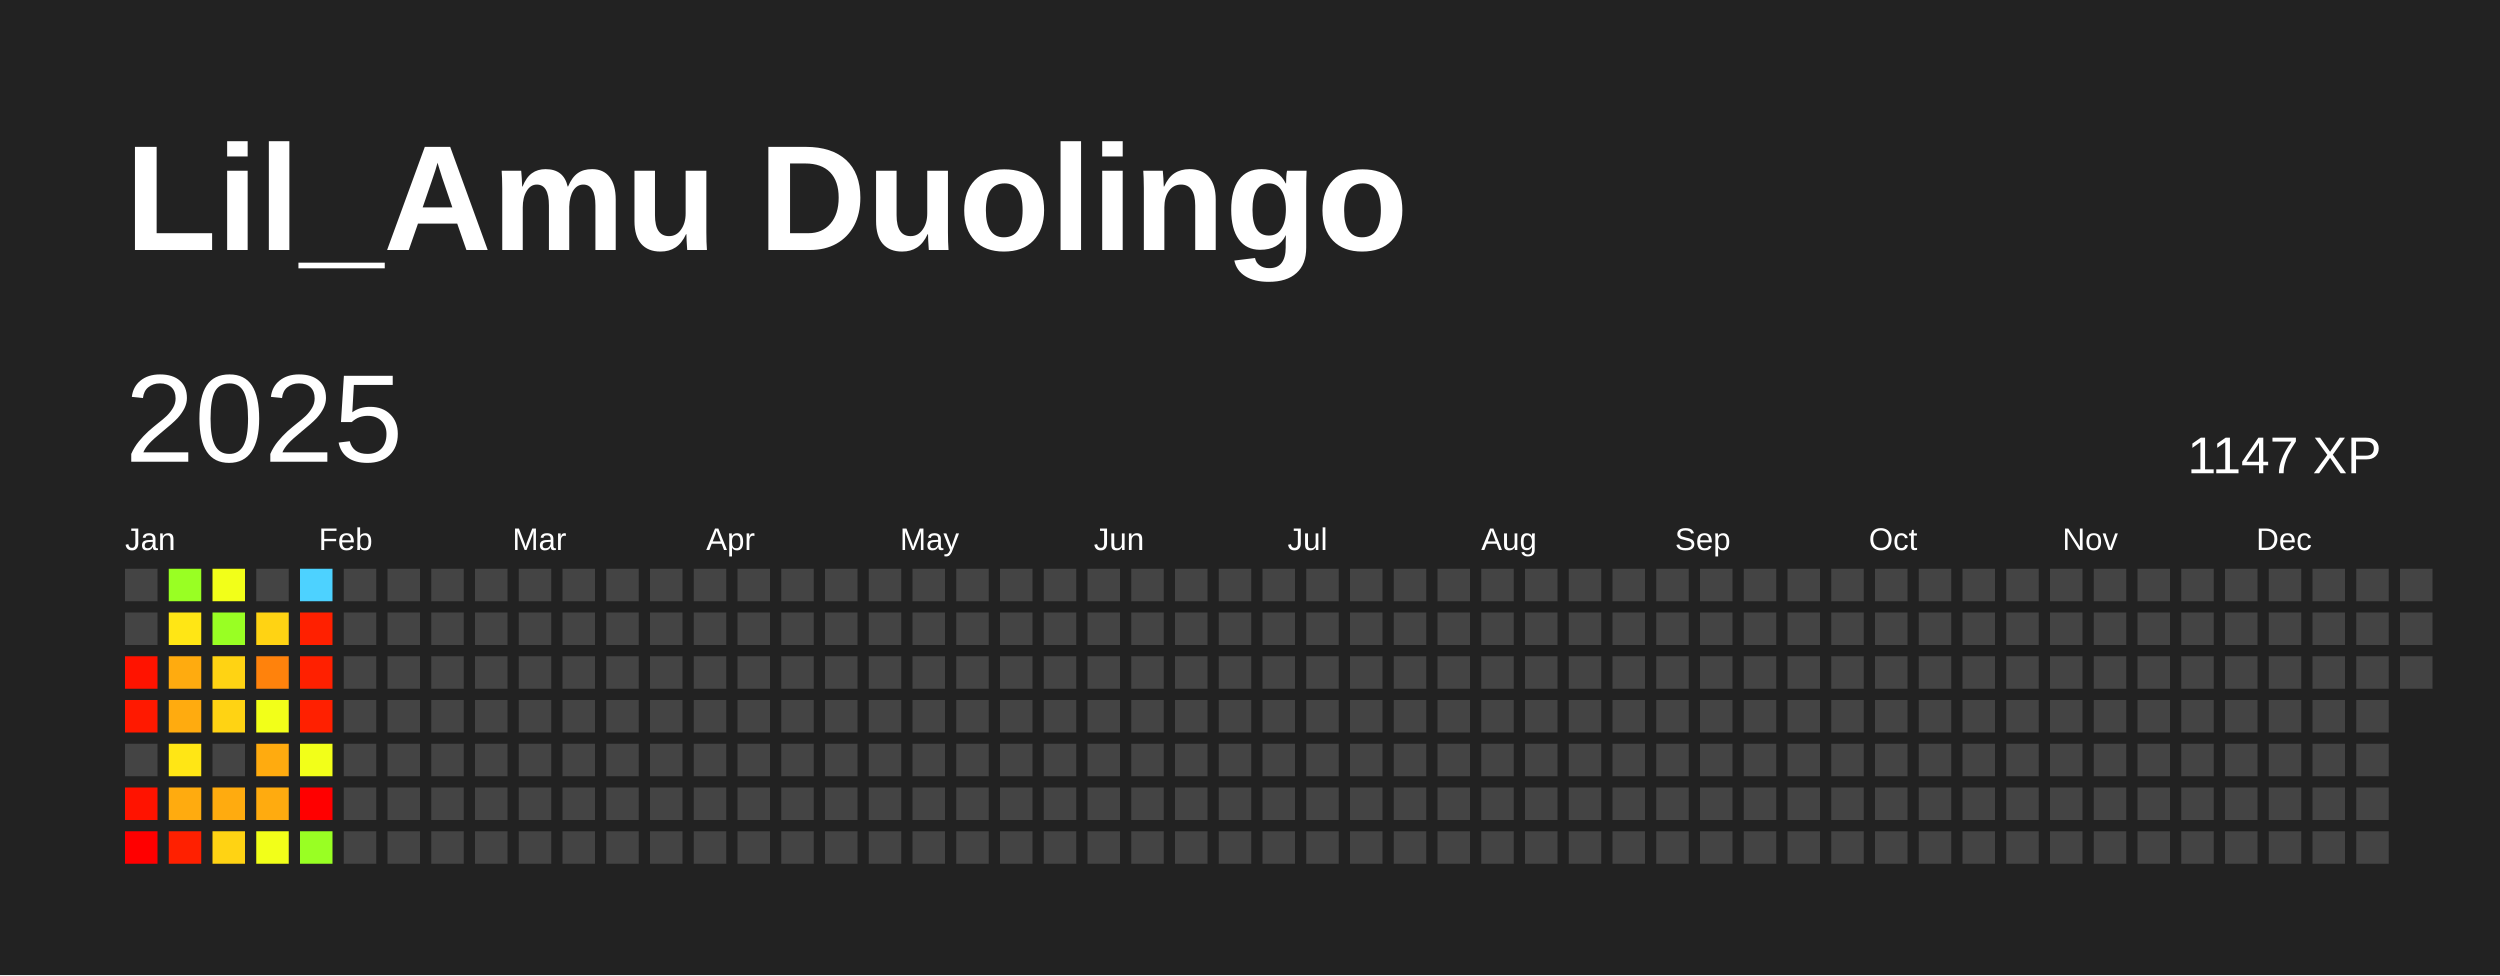
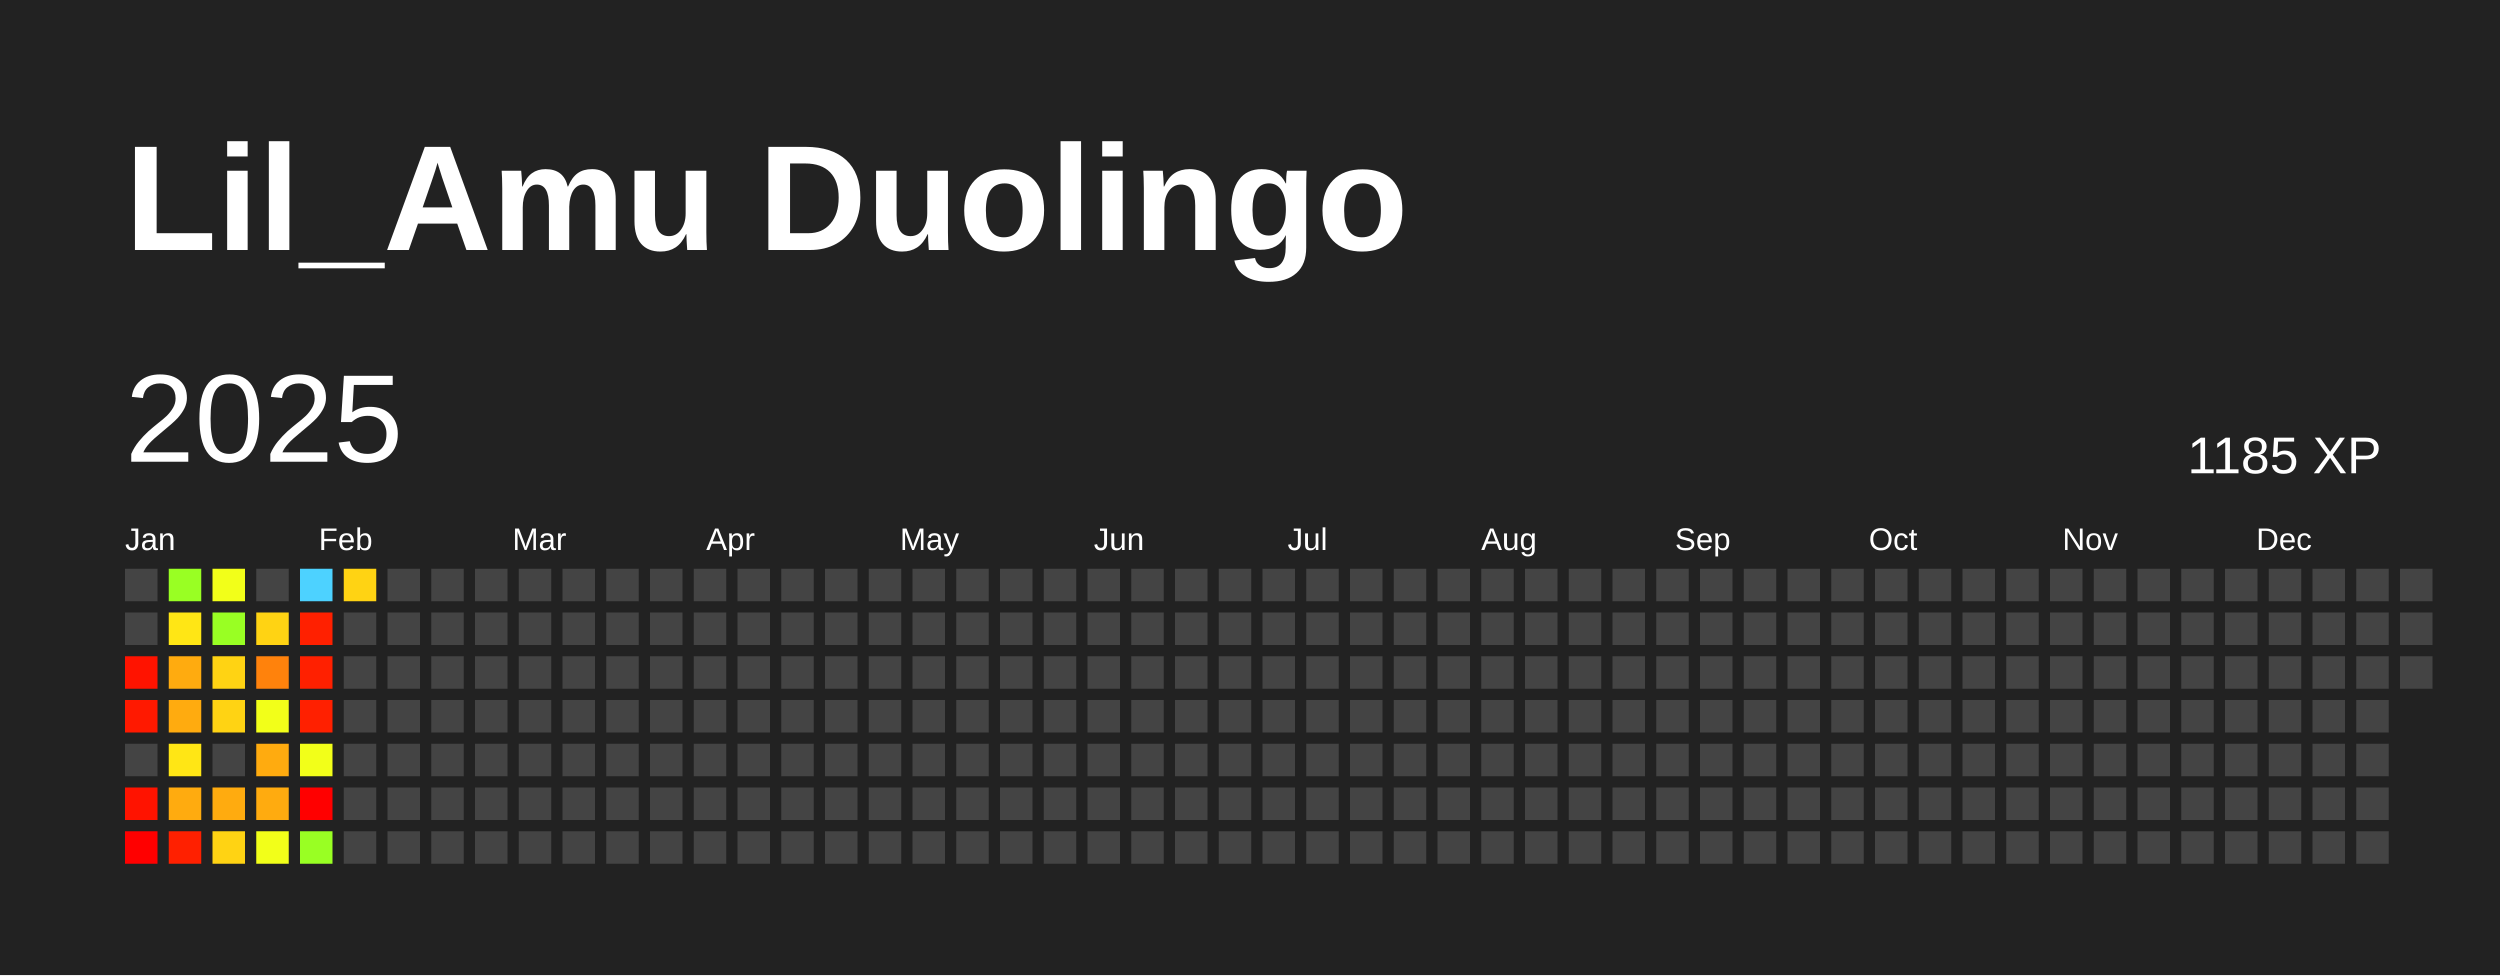
<svg xmlns="http://www.w3.org/2000/svg" baseProfile="full" height="78mm" version="1.1" viewBox="0,0,200,78" width="200mm">
  <defs />
  <rect fill="#222222" height="78" width="200" x="0" y="0" />
  <text fill="#FFFFFF" style="font-size:12px; font-family:Arial; font-weight:bold;" x="10" y="20">Lil_Amu Duolingo</text>
  <text dominant-baseline="hanging" fill="#FFFFFF" style="font-size:10.0px; font-family:Arial;" x="10" y="30">2025</text>
-   <text dominant-baseline="hanging" fill="#FFFFFF" style="font-size:4.125px; font-family:Arial;" x="175" y="35">1147 XP</text>
+   <text dominant-baseline="hanging" fill="#FFFFFF" style="font-size:4.125px; font-family:Arial;" x="175" y="35">1185 XP</text>
  <text fill="#FFFFFF" style="font-size:2.5px; font-family:Arial" x="10.0" y="44">Jan</text>
  <text fill="#FFFFFF" style="font-size:2.5px; font-family:Arial" x="25.5" y="44">Feb</text>
  <text fill="#FFFFFF" style="font-size:2.5px; font-family:Arial" x="41.0" y="44">Mar</text>
  <text fill="#FFFFFF" style="font-size:2.5px; font-family:Arial" x="56.5" y="44">Apr</text>
  <text fill="#FFFFFF" style="font-size:2.5px; font-family:Arial" x="72.0" y="44">May</text>
  <text fill="#FFFFFF" style="font-size:2.5px; font-family:Arial" x="87.5" y="44">Jun</text>
  <text fill="#FFFFFF" style="font-size:2.5px; font-family:Arial" x="103.0" y="44">Jul</text>
  <text fill="#FFFFFF" style="font-size:2.5px; font-family:Arial" x="118.5" y="44">Aug</text>
  <text fill="#FFFFFF" style="font-size:2.5px; font-family:Arial" x="134.0" y="44">Sep</text>
  <text fill="#FFFFFF" style="font-size:2.5px; font-family:Arial" x="149.5" y="44">Oct</text>
  <text fill="#FFFFFF" style="font-size:2.5px; font-family:Arial" x="165.0" y="44">Nov</text>
  <text fill="#FFFFFF" style="font-size:2.5px; font-family:Arial" x="180.5" y="44">Dec</text>
  <rect fill="#444444" height="2.6" width="2.6" x="10.0" y="45.5" />
  <rect fill="#444444" height="2.6" width="2.6" x="10.0" y="49.0" />
  <rect fill="#ff1300" height="2.6" width="2.6" x="10.0" y="52.5" />
  <rect fill="#ff1900" height="2.6" width="2.6" x="10.0" y="56.0" />
  <rect fill="#444444" height="2.6" width="2.6" x="10.0" y="59.5" />
  <rect fill="#ff1300" height="2.6" width="2.6" x="10.0" y="63.0" />
  <rect fill="red" height="2.6" width="2.6" x="10.0" y="66.5" />
  <rect fill="#99ff23" height="2.6" width="2.6" x="13.5" y="45.5" />
  <rect fill="#ffe615" height="2.6" width="2.6" x="13.5" y="49.0" />
  <rect fill="#ffab0f" height="2.6" width="2.6" x="13.5" y="52.5" />
  <rect fill="#ffab0f" height="2.6" width="2.6" x="13.5" y="56.0" />
  <rect fill="#ffe615" height="2.6" width="2.6" x="13.5" y="59.5" />
  <rect fill="#ffab0f" height="2.6" width="2.6" x="13.5" y="63.0" />
  <rect fill="#ff2000" height="2.6" width="2.6" x="13.5" y="66.5" />
  <rect fill="#f2ff19" height="2.6" width="2.6" x="17.0" y="45.5" />
  <rect fill="#99ff23" height="2.6" width="2.6" x="17.0" y="49.0" />
  <rect fill="#ffd313" height="2.6" width="2.6" x="17.0" y="52.5" />
  <rect fill="#ffd313" height="2.6" width="2.6" x="17.0" y="56.0" />
  <rect fill="#444444" height="2.6" width="2.6" x="17.0" y="59.5" />
  <rect fill="#ffab0f" height="2.6" width="2.6" x="17.0" y="63.0" />
  <rect fill="#ffd313" height="2.6" width="2.6" x="17.0" y="66.5" />
  <rect fill="#444444" height="2.6" width="2.6" x="20.5" y="45.5" />
  <rect fill="#ffd313" height="2.6" width="2.6" x="20.5" y="49.0" />
  <rect fill="#ff820c" height="2.6" width="2.6" x="20.5" y="52.5" />
  <rect fill="#f2ff19" height="2.6" width="2.6" x="20.5" y="56.0" />
  <rect fill="#ffab0f" height="2.6" width="2.6" x="20.5" y="59.5" />
  <rect fill="#ffab0f" height="2.6" width="2.6" x="20.5" y="63.0" />
  <rect fill="#f2ff19" height="2.6" width="2.6" x="20.5" y="66.5" />
  <rect fill="#4dd2ff" height="2.6" width="2.6" x="24.0" y="45.5" />
  <rect fill="#ff2000" height="2.6" width="2.6" x="24.0" y="49.0" />
  <rect fill="#ff2000" height="2.6" width="2.6" x="24.0" y="52.5" />
  <rect fill="#ff2000" height="2.6" width="2.6" x="24.0" y="56.0" />
  <rect fill="#f2ff19" height="2.6" width="2.6" x="24.0" y="59.5" />
  <rect fill="red" height="2.6" width="2.6" x="24.0" y="63.0" />
  <rect fill="#99ff23" height="2.6" width="2.6" x="24.0" y="66.5" />
-   <rect fill="#444444" height="2.6" width="2.6" x="27.5" y="45.5" />
+   <rect fill="#ffd313" height="2.6" width="2.6" x="27.5" y="45.5" />
  <rect fill="#444444" height="2.6" width="2.6" x="27.5" y="49.0" />
  <rect fill="#444444" height="2.6" width="2.6" x="27.5" y="52.5" />
  <rect fill="#444444" height="2.6" width="2.6" x="27.5" y="56.0" />
  <rect fill="#444444" height="2.6" width="2.6" x="27.5" y="59.5" />
  <rect fill="#444444" height="2.6" width="2.6" x="27.5" y="63.0" />
  <rect fill="#444444" height="2.6" width="2.6" x="27.5" y="66.5" />
  <rect fill="#444444" height="2.6" width="2.6" x="31.0" y="45.5" />
  <rect fill="#444444" height="2.6" width="2.6" x="31.0" y="49.0" />
  <rect fill="#444444" height="2.6" width="2.6" x="31.0" y="52.5" />
  <rect fill="#444444" height="2.6" width="2.6" x="31.0" y="56.0" />
  <rect fill="#444444" height="2.6" width="2.6" x="31.0" y="59.5" />
  <rect fill="#444444" height="2.6" width="2.6" x="31.0" y="63.0" />
  <rect fill="#444444" height="2.6" width="2.6" x="31.0" y="66.5" />
  <rect fill="#444444" height="2.6" width="2.6" x="34.5" y="45.5" />
  <rect fill="#444444" height="2.6" width="2.6" x="34.5" y="49.0" />
  <rect fill="#444444" height="2.6" width="2.6" x="34.5" y="52.5" />
  <rect fill="#444444" height="2.6" width="2.6" x="34.5" y="56.0" />
  <rect fill="#444444" height="2.6" width="2.6" x="34.5" y="59.5" />
  <rect fill="#444444" height="2.6" width="2.6" x="34.5" y="63.0" />
  <rect fill="#444444" height="2.6" width="2.6" x="34.5" y="66.5" />
  <rect fill="#444444" height="2.6" width="2.6" x="38.0" y="45.5" />
  <rect fill="#444444" height="2.6" width="2.6" x="38.0" y="49.0" />
  <rect fill="#444444" height="2.6" width="2.6" x="38.0" y="52.5" />
  <rect fill="#444444" height="2.6" width="2.6" x="38.0" y="56.0" />
  <rect fill="#444444" height="2.6" width="2.6" x="38.0" y="59.5" />
  <rect fill="#444444" height="2.6" width="2.6" x="38.0" y="63.0" />
  <rect fill="#444444" height="2.6" width="2.6" x="38.0" y="66.5" />
  <rect fill="#444444" height="2.6" width="2.6" x="41.5" y="45.5" />
  <rect fill="#444444" height="2.6" width="2.6" x="41.5" y="49.0" />
  <rect fill="#444444" height="2.6" width="2.6" x="41.5" y="52.5" />
  <rect fill="#444444" height="2.6" width="2.6" x="41.5" y="56.0" />
  <rect fill="#444444" height="2.6" width="2.6" x="41.5" y="59.5" />
  <rect fill="#444444" height="2.6" width="2.6" x="41.5" y="63.0" />
  <rect fill="#444444" height="2.6" width="2.6" x="41.5" y="66.5" />
  <rect fill="#444444" height="2.6" width="2.6" x="45.0" y="45.5" />
  <rect fill="#444444" height="2.6" width="2.6" x="45.0" y="49.0" />
  <rect fill="#444444" height="2.6" width="2.6" x="45.0" y="52.5" />
  <rect fill="#444444" height="2.6" width="2.6" x="45.0" y="56.0" />
  <rect fill="#444444" height="2.6" width="2.6" x="45.0" y="59.5" />
  <rect fill="#444444" height="2.6" width="2.6" x="45.0" y="63.0" />
  <rect fill="#444444" height="2.6" width="2.6" x="45.0" y="66.5" />
  <rect fill="#444444" height="2.6" width="2.6" x="48.5" y="45.5" />
  <rect fill="#444444" height="2.6" width="2.6" x="48.5" y="49.0" />
  <rect fill="#444444" height="2.6" width="2.6" x="48.5" y="52.5" />
  <rect fill="#444444" height="2.6" width="2.6" x="48.5" y="56.0" />
  <rect fill="#444444" height="2.6" width="2.6" x="48.5" y="59.5" />
  <rect fill="#444444" height="2.6" width="2.6" x="48.5" y="63.0" />
  <rect fill="#444444" height="2.6" width="2.6" x="48.5" y="66.5" />
  <rect fill="#444444" height="2.6" width="2.6" x="52.0" y="45.5" />
  <rect fill="#444444" height="2.6" width="2.6" x="52.0" y="49.0" />
  <rect fill="#444444" height="2.6" width="2.6" x="52.0" y="52.5" />
  <rect fill="#444444" height="2.6" width="2.6" x="52.0" y="56.0" />
  <rect fill="#444444" height="2.6" width="2.6" x="52.0" y="59.5" />
  <rect fill="#444444" height="2.6" width="2.6" x="52.0" y="63.0" />
  <rect fill="#444444" height="2.6" width="2.6" x="52.0" y="66.5" />
  <rect fill="#444444" height="2.6" width="2.6" x="55.5" y="45.5" />
  <rect fill="#444444" height="2.6" width="2.6" x="55.5" y="49.0" />
  <rect fill="#444444" height="2.6" width="2.6" x="55.5" y="52.5" />
  <rect fill="#444444" height="2.6" width="2.6" x="55.5" y="56.0" />
  <rect fill="#444444" height="2.6" width="2.6" x="55.5" y="59.5" />
  <rect fill="#444444" height="2.6" width="2.6" x="55.5" y="63.0" />
  <rect fill="#444444" height="2.6" width="2.6" x="55.5" y="66.5" />
  <rect fill="#444444" height="2.6" width="2.6" x="59.0" y="45.5" />
  <rect fill="#444444" height="2.6" width="2.6" x="59.0" y="49.0" />
  <rect fill="#444444" height="2.6" width="2.6" x="59.0" y="52.5" />
  <rect fill="#444444" height="2.6" width="2.6" x="59.0" y="56.0" />
  <rect fill="#444444" height="2.6" width="2.6" x="59.0" y="59.5" />
  <rect fill="#444444" height="2.6" width="2.6" x="59.0" y="63.0" />
  <rect fill="#444444" height="2.6" width="2.6" x="59.0" y="66.5" />
  <rect fill="#444444" height="2.6" width="2.6" x="62.5" y="45.5" />
  <rect fill="#444444" height="2.6" width="2.6" x="62.5" y="49.0" />
  <rect fill="#444444" height="2.6" width="2.6" x="62.5" y="52.5" />
  <rect fill="#444444" height="2.6" width="2.6" x="62.5" y="56.0" />
  <rect fill="#444444" height="2.6" width="2.6" x="62.5" y="59.5" />
  <rect fill="#444444" height="2.6" width="2.6" x="62.5" y="63.0" />
  <rect fill="#444444" height="2.6" width="2.6" x="62.5" y="66.5" />
  <rect fill="#444444" height="2.6" width="2.6" x="66.0" y="45.5" />
  <rect fill="#444444" height="2.6" width="2.6" x="66.0" y="49.0" />
  <rect fill="#444444" height="2.6" width="2.6" x="66.0" y="52.5" />
  <rect fill="#444444" height="2.6" width="2.6" x="66.0" y="56.0" />
  <rect fill="#444444" height="2.6" width="2.6" x="66.0" y="59.5" />
  <rect fill="#444444" height="2.6" width="2.6" x="66.0" y="63.0" />
  <rect fill="#444444" height="2.6" width="2.6" x="66.0" y="66.5" />
  <rect fill="#444444" height="2.6" width="2.6" x="69.5" y="45.5" />
  <rect fill="#444444" height="2.6" width="2.6" x="69.5" y="49.0" />
  <rect fill="#444444" height="2.6" width="2.6" x="69.5" y="52.5" />
  <rect fill="#444444" height="2.6" width="2.6" x="69.5" y="56.0" />
  <rect fill="#444444" height="2.6" width="2.6" x="69.5" y="59.5" />
  <rect fill="#444444" height="2.6" width="2.6" x="69.5" y="63.0" />
  <rect fill="#444444" height="2.6" width="2.6" x="69.5" y="66.5" />
  <rect fill="#444444" height="2.6" width="2.6" x="73.0" y="45.5" />
  <rect fill="#444444" height="2.6" width="2.6" x="73.0" y="49.0" />
  <rect fill="#444444" height="2.6" width="2.6" x="73.0" y="52.5" />
  <rect fill="#444444" height="2.6" width="2.6" x="73.0" y="56.0" />
  <rect fill="#444444" height="2.6" width="2.6" x="73.0" y="59.5" />
  <rect fill="#444444" height="2.6" width="2.6" x="73.0" y="63.0" />
  <rect fill="#444444" height="2.6" width="2.6" x="73.0" y="66.5" />
  <rect fill="#444444" height="2.6" width="2.6" x="76.5" y="45.5" />
  <rect fill="#444444" height="2.6" width="2.6" x="76.5" y="49.0" />
  <rect fill="#444444" height="2.6" width="2.6" x="76.5" y="52.5" />
  <rect fill="#444444" height="2.6" width="2.6" x="76.5" y="56.0" />
  <rect fill="#444444" height="2.6" width="2.6" x="76.5" y="59.5" />
  <rect fill="#444444" height="2.6" width="2.6" x="76.5" y="63.0" />
  <rect fill="#444444" height="2.6" width="2.6" x="76.5" y="66.5" />
  <rect fill="#444444" height="2.6" width="2.6" x="80.0" y="45.5" />
  <rect fill="#444444" height="2.6" width="2.6" x="80.0" y="49.0" />
  <rect fill="#444444" height="2.6" width="2.6" x="80.0" y="52.5" />
  <rect fill="#444444" height="2.6" width="2.6" x="80.0" y="56.0" />
  <rect fill="#444444" height="2.6" width="2.6" x="80.0" y="59.5" />
  <rect fill="#444444" height="2.6" width="2.6" x="80.0" y="63.0" />
  <rect fill="#444444" height="2.6" width="2.6" x="80.0" y="66.5" />
  <rect fill="#444444" height="2.6" width="2.6" x="83.5" y="45.5" />
  <rect fill="#444444" height="2.6" width="2.6" x="83.5" y="49.0" />
  <rect fill="#444444" height="2.6" width="2.6" x="83.5" y="52.5" />
  <rect fill="#444444" height="2.6" width="2.6" x="83.5" y="56.0" />
  <rect fill="#444444" height="2.6" width="2.6" x="83.5" y="59.5" />
  <rect fill="#444444" height="2.6" width="2.6" x="83.5" y="63.0" />
  <rect fill="#444444" height="2.6" width="2.6" x="83.5" y="66.5" />
  <rect fill="#444444" height="2.6" width="2.6" x="87.0" y="45.5" />
  <rect fill="#444444" height="2.6" width="2.6" x="87.0" y="49.0" />
  <rect fill="#444444" height="2.6" width="2.6" x="87.0" y="52.5" />
  <rect fill="#444444" height="2.6" width="2.6" x="87.0" y="56.0" />
  <rect fill="#444444" height="2.6" width="2.6" x="87.0" y="59.5" />
  <rect fill="#444444" height="2.6" width="2.6" x="87.0" y="63.0" />
  <rect fill="#444444" height="2.6" width="2.6" x="87.0" y="66.5" />
  <rect fill="#444444" height="2.6" width="2.6" x="90.5" y="45.5" />
  <rect fill="#444444" height="2.6" width="2.6" x="90.5" y="49.0" />
  <rect fill="#444444" height="2.6" width="2.6" x="90.5" y="52.5" />
  <rect fill="#444444" height="2.6" width="2.6" x="90.5" y="56.0" />
  <rect fill="#444444" height="2.6" width="2.6" x="90.5" y="59.5" />
  <rect fill="#444444" height="2.6" width="2.6" x="90.5" y="63.0" />
  <rect fill="#444444" height="2.6" width="2.6" x="90.5" y="66.5" />
  <rect fill="#444444" height="2.6" width="2.6" x="94.0" y="45.5" />
  <rect fill="#444444" height="2.6" width="2.6" x="94.0" y="49.0" />
  <rect fill="#444444" height="2.6" width="2.6" x="94.0" y="52.5" />
  <rect fill="#444444" height="2.6" width="2.6" x="94.0" y="56.0" />
  <rect fill="#444444" height="2.6" width="2.6" x="94.0" y="59.5" />
  <rect fill="#444444" height="2.6" width="2.6" x="94.0" y="63.0" />
  <rect fill="#444444" height="2.6" width="2.6" x="94.0" y="66.5" />
  <rect fill="#444444" height="2.6" width="2.6" x="97.5" y="45.5" />
  <rect fill="#444444" height="2.6" width="2.6" x="97.5" y="49.0" />
  <rect fill="#444444" height="2.6" width="2.6" x="97.5" y="52.5" />
  <rect fill="#444444" height="2.6" width="2.6" x="97.5" y="56.0" />
  <rect fill="#444444" height="2.6" width="2.6" x="97.5" y="59.5" />
  <rect fill="#444444" height="2.6" width="2.6" x="97.5" y="63.0" />
  <rect fill="#444444" height="2.6" width="2.6" x="97.5" y="66.5" />
  <rect fill="#444444" height="2.6" width="2.6" x="101.0" y="45.5" />
  <rect fill="#444444" height="2.6" width="2.6" x="101.0" y="49.0" />
  <rect fill="#444444" height="2.6" width="2.6" x="101.0" y="52.5" />
  <rect fill="#444444" height="2.6" width="2.6" x="101.0" y="56.0" />
  <rect fill="#444444" height="2.6" width="2.6" x="101.0" y="59.5" />
  <rect fill="#444444" height="2.6" width="2.6" x="101.0" y="63.0" />
  <rect fill="#444444" height="2.6" width="2.6" x="101.0" y="66.5" />
  <rect fill="#444444" height="2.6" width="2.6" x="104.5" y="45.5" />
  <rect fill="#444444" height="2.6" width="2.6" x="104.5" y="49.0" />
  <rect fill="#444444" height="2.6" width="2.6" x="104.5" y="52.5" />
  <rect fill="#444444" height="2.6" width="2.6" x="104.5" y="56.0" />
  <rect fill="#444444" height="2.6" width="2.6" x="104.5" y="59.5" />
  <rect fill="#444444" height="2.6" width="2.6" x="104.5" y="63.0" />
  <rect fill="#444444" height="2.6" width="2.6" x="104.5" y="66.5" />
  <rect fill="#444444" height="2.6" width="2.6" x="108.0" y="45.5" />
  <rect fill="#444444" height="2.6" width="2.6" x="108.0" y="49.0" />
  <rect fill="#444444" height="2.6" width="2.6" x="108.0" y="52.5" />
  <rect fill="#444444" height="2.6" width="2.6" x="108.0" y="56.0" />
  <rect fill="#444444" height="2.6" width="2.6" x="108.0" y="59.5" />
  <rect fill="#444444" height="2.6" width="2.6" x="108.0" y="63.0" />
  <rect fill="#444444" height="2.6" width="2.6" x="108.0" y="66.5" />
  <rect fill="#444444" height="2.6" width="2.6" x="111.5" y="45.5" />
  <rect fill="#444444" height="2.6" width="2.6" x="111.5" y="49.0" />
  <rect fill="#444444" height="2.6" width="2.6" x="111.5" y="52.5" />
  <rect fill="#444444" height="2.6" width="2.6" x="111.5" y="56.0" />
  <rect fill="#444444" height="2.6" width="2.6" x="111.5" y="59.5" />
  <rect fill="#444444" height="2.6" width="2.6" x="111.5" y="63.0" />
  <rect fill="#444444" height="2.6" width="2.6" x="111.5" y="66.5" />
  <rect fill="#444444" height="2.6" width="2.6" x="115.0" y="45.5" />
  <rect fill="#444444" height="2.6" width="2.6" x="115.0" y="49.0" />
  <rect fill="#444444" height="2.6" width="2.6" x="115.0" y="52.5" />
  <rect fill="#444444" height="2.6" width="2.6" x="115.0" y="56.0" />
  <rect fill="#444444" height="2.6" width="2.6" x="115.0" y="59.5" />
  <rect fill="#444444" height="2.6" width="2.6" x="115.0" y="63.0" />
  <rect fill="#444444" height="2.6" width="2.6" x="115.0" y="66.5" />
  <rect fill="#444444" height="2.6" width="2.6" x="118.5" y="45.5" />
  <rect fill="#444444" height="2.6" width="2.6" x="118.5" y="49.0" />
  <rect fill="#444444" height="2.6" width="2.6" x="118.5" y="52.5" />
  <rect fill="#444444" height="2.6" width="2.6" x="118.5" y="56.0" />
  <rect fill="#444444" height="2.6" width="2.6" x="118.5" y="59.5" />
  <rect fill="#444444" height="2.6" width="2.6" x="118.5" y="63.0" />
  <rect fill="#444444" height="2.6" width="2.6" x="118.5" y="66.5" />
  <rect fill="#444444" height="2.6" width="2.6" x="122.0" y="45.5" />
  <rect fill="#444444" height="2.6" width="2.6" x="122.0" y="49.0" />
  <rect fill="#444444" height="2.6" width="2.6" x="122.0" y="52.5" />
  <rect fill="#444444" height="2.6" width="2.6" x="122.0" y="56.0" />
  <rect fill="#444444" height="2.6" width="2.6" x="122.0" y="59.5" />
  <rect fill="#444444" height="2.6" width="2.6" x="122.0" y="63.0" />
  <rect fill="#444444" height="2.6" width="2.6" x="122.0" y="66.5" />
  <rect fill="#444444" height="2.6" width="2.6" x="125.5" y="45.5" />
  <rect fill="#444444" height="2.6" width="2.6" x="125.5" y="49.0" />
  <rect fill="#444444" height="2.6" width="2.6" x="125.5" y="52.5" />
  <rect fill="#444444" height="2.6" width="2.6" x="125.5" y="56.0" />
  <rect fill="#444444" height="2.6" width="2.6" x="125.5" y="59.5" />
  <rect fill="#444444" height="2.6" width="2.6" x="125.5" y="63.0" />
  <rect fill="#444444" height="2.6" width="2.6" x="125.5" y="66.5" />
  <rect fill="#444444" height="2.6" width="2.6" x="129.0" y="45.5" />
  <rect fill="#444444" height="2.6" width="2.6" x="129.0" y="49.0" />
  <rect fill="#444444" height="2.6" width="2.6" x="129.0" y="52.5" />
  <rect fill="#444444" height="2.6" width="2.6" x="129.0" y="56.0" />
  <rect fill="#444444" height="2.6" width="2.6" x="129.0" y="59.5" />
  <rect fill="#444444" height="2.6" width="2.6" x="129.0" y="63.0" />
  <rect fill="#444444" height="2.6" width="2.6" x="129.0" y="66.5" />
  <rect fill="#444444" height="2.6" width="2.6" x="132.5" y="45.5" />
  <rect fill="#444444" height="2.6" width="2.6" x="132.5" y="49.0" />
  <rect fill="#444444" height="2.6" width="2.6" x="132.5" y="52.5" />
  <rect fill="#444444" height="2.6" width="2.6" x="132.5" y="56.0" />
  <rect fill="#444444" height="2.6" width="2.6" x="132.5" y="59.5" />
  <rect fill="#444444" height="2.6" width="2.6" x="132.5" y="63.0" />
  <rect fill="#444444" height="2.6" width="2.6" x="132.5" y="66.5" />
  <rect fill="#444444" height="2.6" width="2.6" x="136.0" y="45.5" />
  <rect fill="#444444" height="2.6" width="2.6" x="136.0" y="49.0" />
  <rect fill="#444444" height="2.6" width="2.6" x="136.0" y="52.5" />
  <rect fill="#444444" height="2.6" width="2.6" x="136.0" y="56.0" />
  <rect fill="#444444" height="2.6" width="2.6" x="136.0" y="59.5" />
  <rect fill="#444444" height="2.6" width="2.6" x="136.0" y="63.0" />
  <rect fill="#444444" height="2.6" width="2.6" x="136.0" y="66.5" />
  <rect fill="#444444" height="2.6" width="2.6" x="139.5" y="45.5" />
  <rect fill="#444444" height="2.6" width="2.6" x="139.5" y="49.0" />
  <rect fill="#444444" height="2.6" width="2.6" x="139.5" y="52.5" />
  <rect fill="#444444" height="2.6" width="2.6" x="139.5" y="56.0" />
  <rect fill="#444444" height="2.6" width="2.6" x="139.5" y="59.5" />
  <rect fill="#444444" height="2.6" width="2.6" x="139.5" y="63.0" />
  <rect fill="#444444" height="2.6" width="2.6" x="139.5" y="66.5" />
  <rect fill="#444444" height="2.6" width="2.6" x="143.0" y="45.5" />
  <rect fill="#444444" height="2.6" width="2.6" x="143.0" y="49.0" />
  <rect fill="#444444" height="2.6" width="2.6" x="143.0" y="52.5" />
  <rect fill="#444444" height="2.6" width="2.6" x="143.0" y="56.0" />
  <rect fill="#444444" height="2.6" width="2.6" x="143.0" y="59.5" />
  <rect fill="#444444" height="2.6" width="2.6" x="143.0" y="63.0" />
  <rect fill="#444444" height="2.6" width="2.6" x="143.0" y="66.5" />
  <rect fill="#444444" height="2.6" width="2.6" x="146.5" y="45.5" />
  <rect fill="#444444" height="2.6" width="2.6" x="146.5" y="49.0" />
  <rect fill="#444444" height="2.6" width="2.6" x="146.5" y="52.5" />
  <rect fill="#444444" height="2.6" width="2.6" x="146.5" y="56.0" />
  <rect fill="#444444" height="2.6" width="2.6" x="146.5" y="59.5" />
  <rect fill="#444444" height="2.6" width="2.6" x="146.5" y="63.0" />
  <rect fill="#444444" height="2.6" width="2.6" x="146.5" y="66.5" />
  <rect fill="#444444" height="2.6" width="2.6" x="150.0" y="45.5" />
  <rect fill="#444444" height="2.6" width="2.6" x="150.0" y="49.0" />
  <rect fill="#444444" height="2.6" width="2.6" x="150.0" y="52.5" />
  <rect fill="#444444" height="2.6" width="2.6" x="150.0" y="56.0" />
  <rect fill="#444444" height="2.6" width="2.6" x="150.0" y="59.5" />
  <rect fill="#444444" height="2.6" width="2.6" x="150.0" y="63.0" />
  <rect fill="#444444" height="2.6" width="2.6" x="150.0" y="66.5" />
  <rect fill="#444444" height="2.6" width="2.6" x="153.5" y="45.5" />
  <rect fill="#444444" height="2.6" width="2.6" x="153.5" y="49.0" />
  <rect fill="#444444" height="2.6" width="2.6" x="153.5" y="52.5" />
  <rect fill="#444444" height="2.6" width="2.6" x="153.5" y="56.0" />
  <rect fill="#444444" height="2.6" width="2.6" x="153.5" y="59.5" />
  <rect fill="#444444" height="2.6" width="2.6" x="153.5" y="63.0" />
  <rect fill="#444444" height="2.6" width="2.6" x="153.5" y="66.5" />
  <rect fill="#444444" height="2.6" width="2.6" x="157.0" y="45.5" />
  <rect fill="#444444" height="2.6" width="2.6" x="157.0" y="49.0" />
  <rect fill="#444444" height="2.6" width="2.6" x="157.0" y="52.5" />
  <rect fill="#444444" height="2.6" width="2.6" x="157.0" y="56.0" />
  <rect fill="#444444" height="2.6" width="2.6" x="157.0" y="59.5" />
  <rect fill="#444444" height="2.6" width="2.6" x="157.0" y="63.0" />
  <rect fill="#444444" height="2.6" width="2.6" x="157.0" y="66.5" />
  <rect fill="#444444" height="2.6" width="2.6" x="160.5" y="45.5" />
  <rect fill="#444444" height="2.6" width="2.6" x="160.5" y="49.0" />
  <rect fill="#444444" height="2.6" width="2.6" x="160.5" y="52.5" />
  <rect fill="#444444" height="2.6" width="2.6" x="160.5" y="56.0" />
  <rect fill="#444444" height="2.6" width="2.6" x="160.5" y="59.5" />
  <rect fill="#444444" height="2.6" width="2.6" x="160.5" y="63.0" />
  <rect fill="#444444" height="2.6" width="2.6" x="160.5" y="66.5" />
  <rect fill="#444444" height="2.6" width="2.6" x="164.0" y="45.5" />
  <rect fill="#444444" height="2.6" width="2.6" x="164.0" y="49.0" />
  <rect fill="#444444" height="2.6" width="2.6" x="164.0" y="52.5" />
  <rect fill="#444444" height="2.6" width="2.6" x="164.0" y="56.0" />
  <rect fill="#444444" height="2.6" width="2.6" x="164.0" y="59.5" />
  <rect fill="#444444" height="2.6" width="2.6" x="164.0" y="63.0" />
  <rect fill="#444444" height="2.6" width="2.6" x="164.0" y="66.5" />
  <rect fill="#444444" height="2.6" width="2.6" x="167.5" y="45.5" />
  <rect fill="#444444" height="2.6" width="2.6" x="167.5" y="49.0" />
  <rect fill="#444444" height="2.6" width="2.6" x="167.5" y="52.5" />
  <rect fill="#444444" height="2.6" width="2.6" x="167.5" y="56.0" />
  <rect fill="#444444" height="2.6" width="2.6" x="167.5" y="59.5" />
  <rect fill="#444444" height="2.6" width="2.6" x="167.5" y="63.0" />
  <rect fill="#444444" height="2.6" width="2.6" x="167.5" y="66.5" />
  <rect fill="#444444" height="2.6" width="2.6" x="171.0" y="45.5" />
  <rect fill="#444444" height="2.6" width="2.6" x="171.0" y="49.0" />
  <rect fill="#444444" height="2.6" width="2.6" x="171.0" y="52.5" />
  <rect fill="#444444" height="2.6" width="2.6" x="171.0" y="56.0" />
  <rect fill="#444444" height="2.6" width="2.6" x="171.0" y="59.5" />
  <rect fill="#444444" height="2.6" width="2.6" x="171.0" y="63.0" />
  <rect fill="#444444" height="2.6" width="2.6" x="171.0" y="66.5" />
  <rect fill="#444444" height="2.6" width="2.6" x="174.5" y="45.5" />
  <rect fill="#444444" height="2.6" width="2.6" x="174.5" y="49.0" />
  <rect fill="#444444" height="2.6" width="2.6" x="174.5" y="52.5" />
  <rect fill="#444444" height="2.6" width="2.6" x="174.5" y="56.0" />
  <rect fill="#444444" height="2.6" width="2.6" x="174.5" y="59.5" />
  <rect fill="#444444" height="2.6" width="2.6" x="174.5" y="63.0" />
  <rect fill="#444444" height="2.6" width="2.6" x="174.5" y="66.5" />
  <rect fill="#444444" height="2.6" width="2.6" x="178.0" y="45.5" />
  <rect fill="#444444" height="2.6" width="2.6" x="178.0" y="49.0" />
  <rect fill="#444444" height="2.6" width="2.6" x="178.0" y="52.5" />
  <rect fill="#444444" height="2.6" width="2.6" x="178.0" y="56.0" />
  <rect fill="#444444" height="2.6" width="2.6" x="178.0" y="59.5" />
  <rect fill="#444444" height="2.6" width="2.6" x="178.0" y="63.0" />
  <rect fill="#444444" height="2.6" width="2.6" x="178.0" y="66.5" />
  <rect fill="#444444" height="2.6" width="2.6" x="181.5" y="45.5" />
  <rect fill="#444444" height="2.6" width="2.6" x="181.5" y="49.0" />
  <rect fill="#444444" height="2.6" width="2.6" x="181.5" y="52.5" />
  <rect fill="#444444" height="2.6" width="2.6" x="181.5" y="56.0" />
  <rect fill="#444444" height="2.6" width="2.6" x="181.5" y="59.5" />
  <rect fill="#444444" height="2.6" width="2.6" x="181.5" y="63.0" />
  <rect fill="#444444" height="2.6" width="2.6" x="181.5" y="66.5" />
  <rect fill="#444444" height="2.6" width="2.6" x="185.0" y="45.5" />
  <rect fill="#444444" height="2.6" width="2.6" x="185.0" y="49.0" />
  <rect fill="#444444" height="2.6" width="2.6" x="185.0" y="52.5" />
  <rect fill="#444444" height="2.6" width="2.6" x="185.0" y="56.0" />
  <rect fill="#444444" height="2.6" width="2.6" x="185.0" y="59.5" />
  <rect fill="#444444" height="2.6" width="2.6" x="185.0" y="63.0" />
  <rect fill="#444444" height="2.6" width="2.6" x="185.0" y="66.5" />
  <rect fill="#444444" height="2.6" width="2.6" x="188.5" y="45.5" />
  <rect fill="#444444" height="2.6" width="2.6" x="188.5" y="49.0" />
  <rect fill="#444444" height="2.6" width="2.6" x="188.5" y="52.5" />
  <rect fill="#444444" height="2.6" width="2.6" x="188.5" y="56.0" />
  <rect fill="#444444" height="2.6" width="2.6" x="188.5" y="59.5" />
  <rect fill="#444444" height="2.6" width="2.6" x="188.5" y="63.0" />
  <rect fill="#444444" height="2.6" width="2.6" x="188.5" y="66.5" />
  <rect fill="#444444" height="2.6" width="2.6" x="192.0" y="45.5" />
  <rect fill="#444444" height="2.6" width="2.6" x="192.0" y="49.0" />
  <rect fill="#444444" height="2.6" width="2.6" x="192.0" y="52.5" />
</svg>
